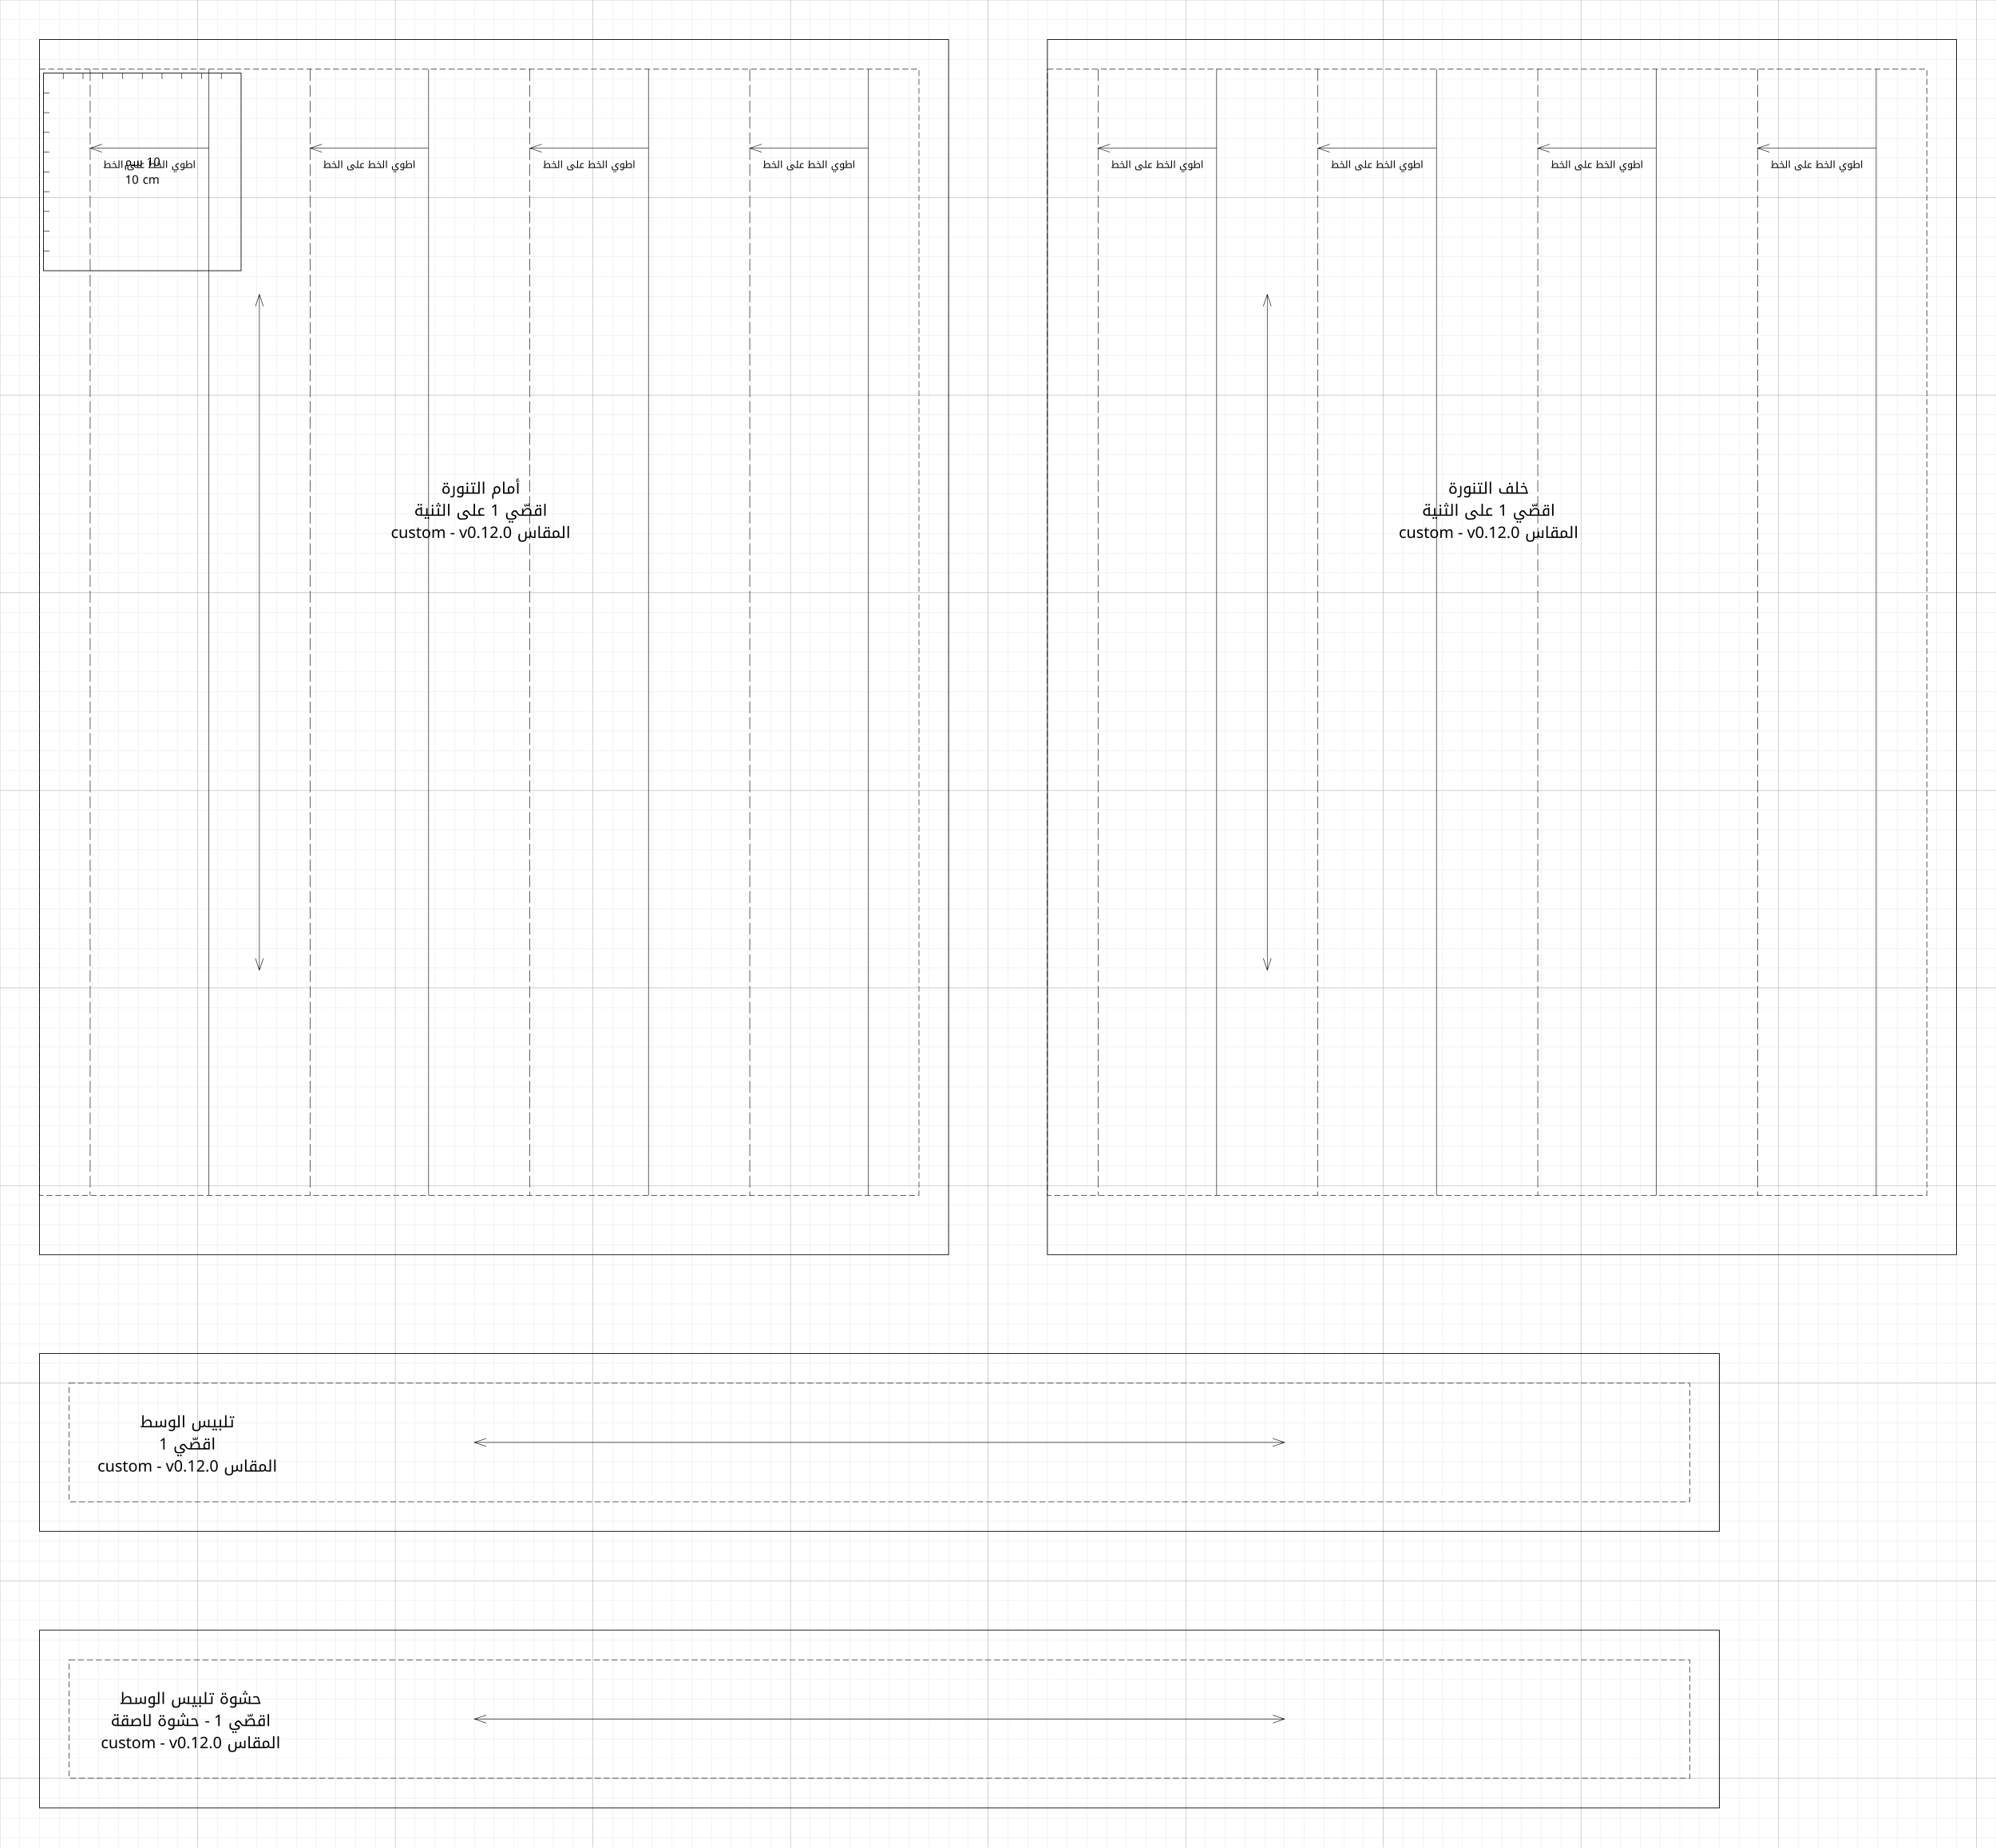
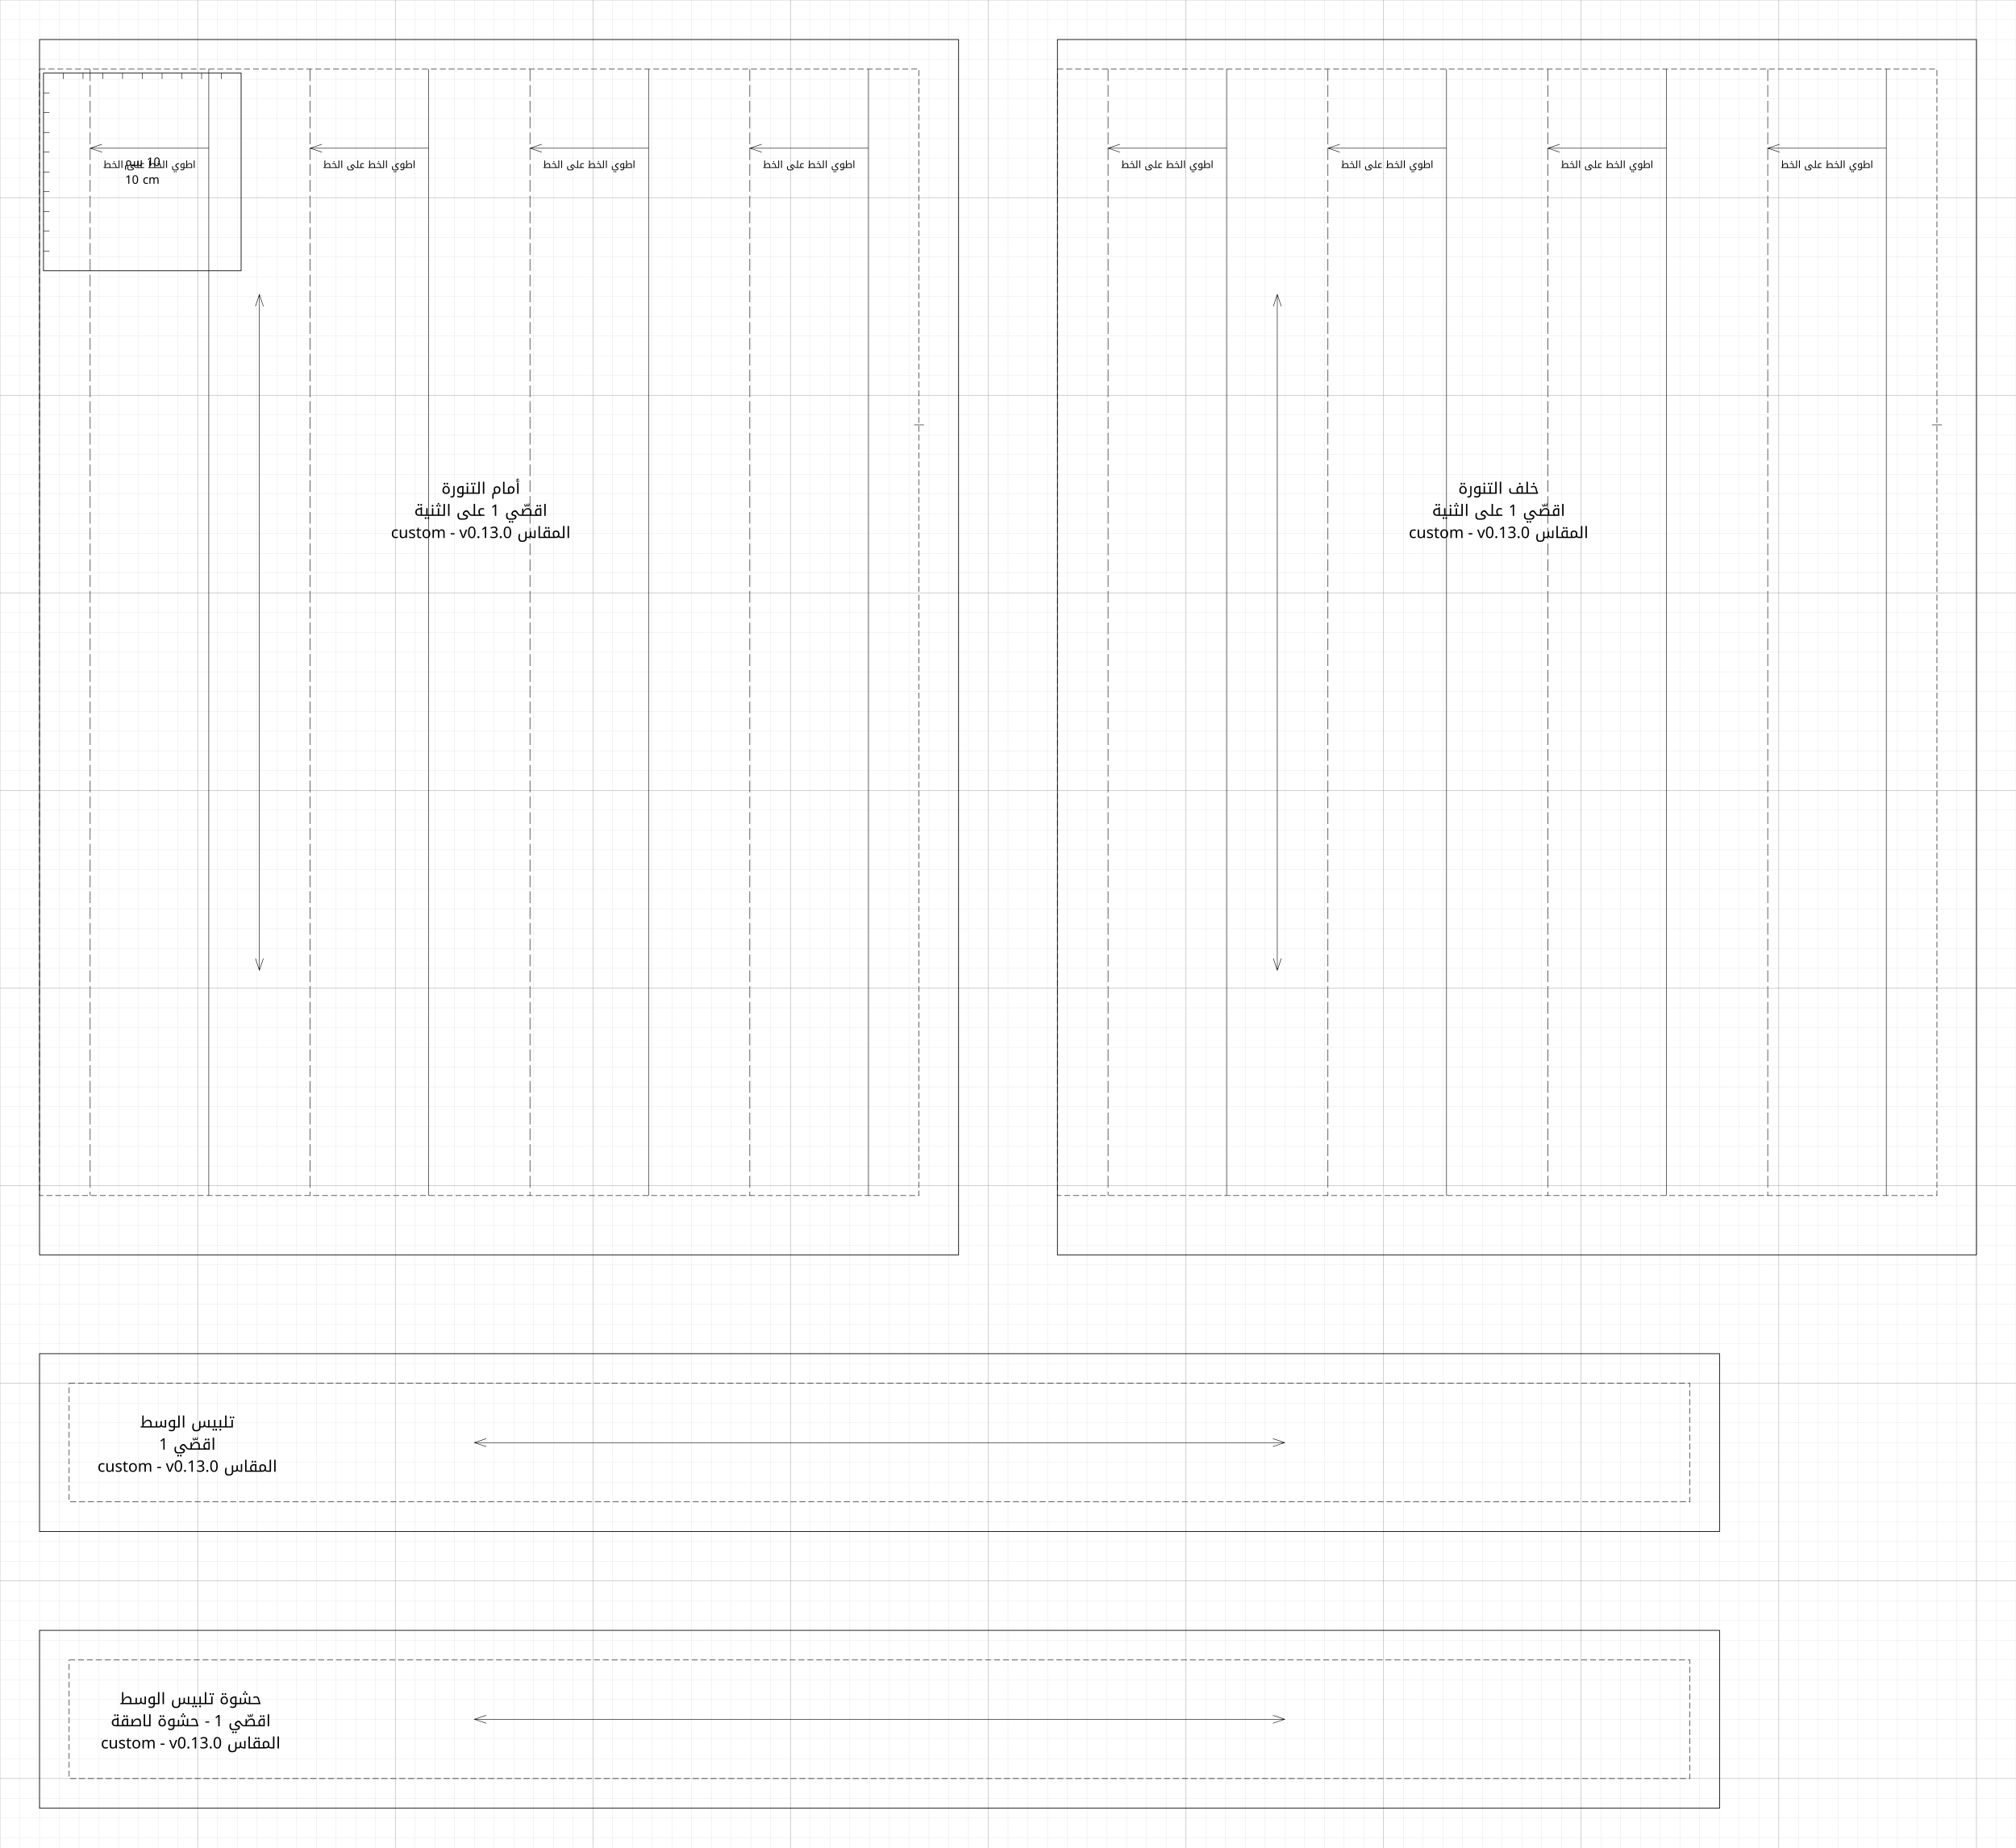
- <svg xmlns="http://www.w3.org/2000/svg" width="1010.00mm" height="935.00mm" viewBox="0 0 1010.00 935.00">
+ <svg xmlns="http://www.w3.org/2000/svg" width="1020.00mm" height="935.00mm" viewBox="0 0 1020.00 935.00">
  <g id="layer-grid">
-     <path id="grid-minor" d="M 10.00 0 V 935.00 M 20.00 0 V 935.00 M 30.00 0 V 935.00 M 40.00 0 V 935.00 M 50.00 0 V 935.00 M 60.00 0 V 935.00 M 70.00 0 V 935.00 M 80.00 0 V 935.00 M 90.00 0 V 935.00 M 110.00 0 V 935.00 M 120.00 0 V 935.00 M 130.00 0 V 935.00 M 140.00 0 V 935.00 M 150.00 0 V 935.00 M 160.00 0 V 935.00 M 170.00 0 V 935.00 M 180.00 0 V 935.00 M 190.00 0 V 935.00 M 210.00 0 V 935.00 M 220.00 0 V 935.00 M 230.00 0 V 935.00 M 240.00 0 V 935.00 M 250.00 0 V 935.00 M 260.00 0 V 935.00 M 270.00 0 V 935.00 M 280.00 0 V 935.00 M 290.00 0 V 935.00 M 310.00 0 V 935.00 M 320.00 0 V 935.00 M 330.00 0 V 935.00 M 340.00 0 V 935.00 M 350.00 0 V 935.00 M 360.00 0 V 935.00 M 370.00 0 V 935.00 M 380.00 0 V 935.00 M 390.00 0 V 935.00 M 410.00 0 V 935.00 M 420.00 0 V 935.00 M 430.00 0 V 935.00 M 440.00 0 V 935.00 M 450.00 0 V 935.00 M 460.00 0 V 935.00 M 470.00 0 V 935.00 M 480.00 0 V 935.00 M 490.00 0 V 935.00 M 510.00 0 V 935.00 M 520.00 0 V 935.00 M 530.00 0 V 935.00 M 540.00 0 V 935.00 M 550.00 0 V 935.00 M 560.00 0 V 935.00 M 570.00 0 V 935.00 M 580.00 0 V 935.00 M 590.00 0 V 935.00 M 610.00 0 V 935.00 M 620.00 0 V 935.00 M 630.00 0 V 935.00 M 640.00 0 V 935.00 M 650.00 0 V 935.00 M 660.00 0 V 935.00 M 670.00 0 V 935.00 M 680.00 0 V 935.00 M 690.00 0 V 935.00 M 710.00 0 V 935.00 M 720.00 0 V 935.00 M 730.00 0 V 935.00 M 740.00 0 V 935.00 M 750.00 0 V 935.00 M 760.00 0 V 935.00 M 770.00 0 V 935.00 M 780.00 0 V 935.00 M 790.00 0 V 935.00 M 810.00 0 V 935.00 M 820.00 0 V 935.00 M 830.00 0 V 935.00 M 840.00 0 V 935.00 M 850.00 0 V 935.00 M 860.00 0 V 935.00 M 870.00 0 V 935.00 M 880.00 0 V 935.00 M 890.00 0 V 935.00 M 910.00 0 V 935.00 M 920.00 0 V 935.00 M 930.00 0 V 935.00 M 940.00 0 V 935.00 M 950.00 0 V 935.00 M 960.00 0 V 935.00 M 970.00 0 V 935.00 M 980.00 0 V 935.00 M 990.00 0 V 935.00 M 1010.00 0 V 935.00 M 0 10.00 H 1010.00 M 0 20.00 H 1010.00 M 0 30.00 H 1010.00 M 0 40.00 H 1010.00 M 0 50.00 H 1010.00 M 0 60.00 H 1010.00 M 0 70.00 H 1010.00 M 0 80.00 H 1010.00 M 0 90.00 H 1010.00 M 0 110.00 H 1010.00 M 0 120.00 H 1010.00 M 0 130.00 H 1010.00 M 0 140.00 H 1010.00 M 0 150.00 H 1010.00 M 0 160.00 H 1010.00 M 0 170.00 H 1010.00 M 0 180.00 H 1010.00 M 0 190.00 H 1010.00 M 0 210.00 H 1010.00 M 0 220.00 H 1010.00 M 0 230.00 H 1010.00 M 0 240.00 H 1010.00 M 0 250.00 H 1010.00 M 0 260.00 H 1010.00 M 0 270.00 H 1010.00 M 0 280.00 H 1010.00 M 0 290.00 H 1010.00 M 0 310.00 H 1010.00 M 0 320.00 H 1010.00 M 0 330.00 H 1010.00 M 0 340.00 H 1010.00 M 0 350.00 H 1010.00 M 0 360.00 H 1010.00 M 0 370.00 H 1010.00 M 0 380.00 H 1010.00 M 0 390.00 H 1010.00 M 0 410.00 H 1010.00 M 0 420.00 H 1010.00 M 0 430.00 H 1010.00 M 0 440.00 H 1010.00 M 0 450.00 H 1010.00 M 0 460.00 H 1010.00 M 0 470.00 H 1010.00 M 0 480.00 H 1010.00 M 0 490.00 H 1010.00 M 0 510.00 H 1010.00 M 0 520.00 H 1010.00 M 0 530.00 H 1010.00 M 0 540.00 H 1010.00 M 0 550.00 H 1010.00 M 0 560.00 H 1010.00 M 0 570.00 H 1010.00 M 0 580.00 H 1010.00 M 0 590.00 H 1010.00 M 0 610.00 H 1010.00 M 0 620.00 H 1010.00 M 0 630.00 H 1010.00 M 0 640.00 H 1010.00 M 0 650.00 H 1010.00 M 0 660.00 H 1010.00 M 0 670.00 H 1010.00 M 0 680.00 H 1010.00 M 0 690.00 H 1010.00 M 0 710.00 H 1010.00 M 0 720.00 H 1010.00 M 0 730.00 H 1010.00 M 0 740.00 H 1010.00 M 0 750.00 H 1010.00 M 0 760.00 H 1010.00 M 0 770.00 H 1010.00 M 0 780.00 H 1010.00 M 0 790.00 H 1010.00 M 0 810.00 H 1010.00 M 0 820.00 H 1010.00 M 0 830.00 H 1010.00 M 0 840.00 H 1010.00 M 0 850.00 H 1010.00 M 0 860.00 H 1010.00 M 0 870.00 H 1010.00 M 0 880.00 H 1010.00 M 0 890.00 H 1010.00 M 0 910.00 H 1010.00 M 0 920.00 H 1010.00 M 0 930.00 H 1010.00" fill="none" stroke="#d0d0d0" stroke-width="0.1" />
-     <path id="grid-major" d="M 0.00 0 V 935.00 M 100.00 0 V 935.00 M 200.00 0 V 935.00 M 300.00 0 V 935.00 M 400.00 0 V 935.00 M 500.00 0 V 935.00 M 600.00 0 V 935.00 M 700.00 0 V 935.00 M 800.00 0 V 935.00 M 900.00 0 V 935.00 M 1000.00 0 V 935.00 M 0 0.00 H 1010.00 M 0 100.00 H 1010.00 M 0 200.00 H 1010.00 M 0 300.00 H 1010.00 M 0 400.00 H 1010.00 M 0 500.00 H 1010.00 M 0 600.00 H 1010.00 M 0 700.00 H 1010.00 M 0 800.00 H 1010.00 M 0 900.00 H 1010.00" fill="none" stroke="#a0a0a0" stroke-width="0.2" />
+     <path id="grid-minor" d="M 10.00 0 V 935.00 M 20.00 0 V 935.00 M 30.00 0 V 935.00 M 40.00 0 V 935.00 M 50.00 0 V 935.00 M 60.00 0 V 935.00 M 70.00 0 V 935.00 M 80.00 0 V 935.00 M 90.00 0 V 935.00 M 110.00 0 V 935.00 M 120.00 0 V 935.00 M 130.00 0 V 935.00 M 140.00 0 V 935.00 M 150.00 0 V 935.00 M 160.00 0 V 935.00 M 170.00 0 V 935.00 M 180.00 0 V 935.00 M 190.00 0 V 935.00 M 210.00 0 V 935.00 M 220.00 0 V 935.00 M 230.00 0 V 935.00 M 240.00 0 V 935.00 M 250.00 0 V 935.00 M 260.00 0 V 935.00 M 270.00 0 V 935.00 M 280.00 0 V 935.00 M 290.00 0 V 935.00 M 310.00 0 V 935.00 M 320.00 0 V 935.00 M 330.00 0 V 935.00 M 340.00 0 V 935.00 M 350.00 0 V 935.00 M 360.00 0 V 935.00 M 370.00 0 V 935.00 M 380.00 0 V 935.00 M 390.00 0 V 935.00 M 410.00 0 V 935.00 M 420.00 0 V 935.00 M 430.00 0 V 935.00 M 440.00 0 V 935.00 M 450.00 0 V 935.00 M 460.00 0 V 935.00 M 470.00 0 V 935.00 M 480.00 0 V 935.00 M 490.00 0 V 935.00 M 510.00 0 V 935.00 M 520.00 0 V 935.00 M 530.00 0 V 935.00 M 540.00 0 V 935.00 M 550.00 0 V 935.00 M 560.00 0 V 935.00 M 570.00 0 V 935.00 M 580.00 0 V 935.00 M 590.00 0 V 935.00 M 610.00 0 V 935.00 M 620.00 0 V 935.00 M 630.00 0 V 935.00 M 640.00 0 V 935.00 M 650.00 0 V 935.00 M 660.00 0 V 935.00 M 670.00 0 V 935.00 M 680.00 0 V 935.00 M 690.00 0 V 935.00 M 710.00 0 V 935.00 M 720.00 0 V 935.00 M 730.00 0 V 935.00 M 740.00 0 V 935.00 M 750.00 0 V 935.00 M 760.00 0 V 935.00 M 770.00 0 V 935.00 M 780.00 0 V 935.00 M 790.00 0 V 935.00 M 810.00 0 V 935.00 M 820.00 0 V 935.00 M 830.00 0 V 935.00 M 840.00 0 V 935.00 M 850.00 0 V 935.00 M 860.00 0 V 935.00 M 870.00 0 V 935.00 M 880.00 0 V 935.00 M 890.00 0 V 935.00 M 910.00 0 V 935.00 M 920.00 0 V 935.00 M 930.00 0 V 935.00 M 940.00 0 V 935.00 M 950.00 0 V 935.00 M 960.00 0 V 935.00 M 970.00 0 V 935.00 M 980.00 0 V 935.00 M 990.00 0 V 935.00 M 1010.00 0 V 935.00 M 1020.00 0 V 935.00 M 0 10.00 H 1020.00 M 0 20.00 H 1020.00 M 0 30.00 H 1020.00 M 0 40.00 H 1020.00 M 0 50.00 H 1020.00 M 0 60.00 H 1020.00 M 0 70.00 H 1020.00 M 0 80.00 H 1020.00 M 0 90.00 H 1020.00 M 0 110.00 H 1020.00 M 0 120.00 H 1020.00 M 0 130.00 H 1020.00 M 0 140.00 H 1020.00 M 0 150.00 H 1020.00 M 0 160.00 H 1020.00 M 0 170.00 H 1020.00 M 0 180.00 H 1020.00 M 0 190.00 H 1020.00 M 0 210.00 H 1020.00 M 0 220.00 H 1020.00 M 0 230.00 H 1020.00 M 0 240.00 H 1020.00 M 0 250.00 H 1020.00 M 0 260.00 H 1020.00 M 0 270.00 H 1020.00 M 0 280.00 H 1020.00 M 0 290.00 H 1020.00 M 0 310.00 H 1020.00 M 0 320.00 H 1020.00 M 0 330.00 H 1020.00 M 0 340.00 H 1020.00 M 0 350.00 H 1020.00 M 0 360.00 H 1020.00 M 0 370.00 H 1020.00 M 0 380.00 H 1020.00 M 0 390.00 H 1020.00 M 0 410.00 H 1020.00 M 0 420.00 H 1020.00 M 0 430.00 H 1020.00 M 0 440.00 H 1020.00 M 0 450.00 H 1020.00 M 0 460.00 H 1020.00 M 0 470.00 H 1020.00 M 0 480.00 H 1020.00 M 0 490.00 H 1020.00 M 0 510.00 H 1020.00 M 0 520.00 H 1020.00 M 0 530.00 H 1020.00 M 0 540.00 H 1020.00 M 0 550.00 H 1020.00 M 0 560.00 H 1020.00 M 0 570.00 H 1020.00 M 0 580.00 H 1020.00 M 0 590.00 H 1020.00 M 0 610.00 H 1020.00 M 0 620.00 H 1020.00 M 0 630.00 H 1020.00 M 0 640.00 H 1020.00 M 0 650.00 H 1020.00 M 0 660.00 H 1020.00 M 0 670.00 H 1020.00 M 0 680.00 H 1020.00 M 0 690.00 H 1020.00 M 0 710.00 H 1020.00 M 0 720.00 H 1020.00 M 0 730.00 H 1020.00 M 0 740.00 H 1020.00 M 0 750.00 H 1020.00 M 0 760.00 H 1020.00 M 0 770.00 H 1020.00 M 0 780.00 H 1020.00 M 0 790.00 H 1020.00 M 0 810.00 H 1020.00 M 0 820.00 H 1020.00 M 0 830.00 H 1020.00 M 0 840.00 H 1020.00 M 0 850.00 H 1020.00 M 0 860.00 H 1020.00 M 0 870.00 H 1020.00 M 0 880.00 H 1020.00 M 0 890.00 H 1020.00 M 0 910.00 H 1020.00 M 0 920.00 H 1020.00 M 0 930.00 H 1020.00" fill="none" stroke="#d0d0d0" stroke-width="0.1" />
+     <path id="grid-major" d="M 0.00 0 V 935.00 M 100.00 0 V 935.00 M 200.00 0 V 935.00 M 300.00 0 V 935.00 M 400.00 0 V 935.00 M 500.00 0 V 935.00 M 600.00 0 V 935.00 M 700.00 0 V 935.00 M 800.00 0 V 935.00 M 900.00 0 V 935.00 M 1000.00 0 V 935.00 M 0 0.00 H 1020.00 M 0 100.00 H 1020.00 M 0 200.00 H 1020.00 M 0 300.00 H 1020.00 M 0 400.00 H 1020.00 M 0 500.00 H 1020.00 M 0 600.00 H 1020.00 M 0 700.00 H 1020.00 M 0 800.00 H 1020.00 M 0 900.00 H 1020.00" fill="none" stroke="#a0a0a0" stroke-width="0.2" />
  </g>
  <g id="layer-cut">
-     <path id="piece-skirt-front-cut" d="M 20.00 20.00 L 465.00 20.00 L 480.00 20.00 L 480.00 35.00 L 480.00 605.00 L 480.00 635.00 L 20.00 635.00 L 20.00 605.00 L 20.00 35.00 L 20.00 20.00 Z" fill="none" stroke="#000000" stroke-width="0.35" />
-     <path id="piece-skirt-back-cut" d="M 530.00 20.00 L 975.00 20.00 L 990.00 20.00 L 990.00 35.00 L 990.00 605.00 L 990.00 635.00 L 530.00 635.00 L 530.00 605.00 L 530.00 35.00 L 530.00 20.00 Z" fill="none" stroke="#000000" stroke-width="0.35" />
+     <path id="piece-skirt-front-cut" d="M 20.00 20.00 L 465.00 20.00 L 485.00 20.00 L 485.00 35.00 L 485.00 605.00 L 485.00 635.00 L 20.00 635.00 L 20.00 605.00 L 20.00 35.00 L 20.00 20.00 Z" fill="none" stroke="#000000" stroke-width="0.35" />
+     <path id="piece-skirt-back-cut" d="M 535.00 20.00 L 980.00 20.00 L 1000.00 20.00 L 1000.00 35.00 L 1000.00 605.00 L 1000.00 635.00 L 535.00 635.00 L 535.00 605.00 L 535.00 35.00 L 535.00 20.00 Z" fill="none" stroke="#000000" stroke-width="0.35" />
    <path id="piece-waist-facing-cut" d="M 35.00 685.00 L 240.00 685.00 L 445.00 685.00 L 650.00 685.00 L 855.00 685.00 L 870.00 685.00 L 870.00 700.00 L 870.00 760.00 L 870.00 775.00 L 855.00 775.00 L 35.00 775.00 L 20.00 775.00 L 20.00 760.00 L 20.00 700.00 L 20.00 685.00 L 35.00 685.00 Z" fill="none" stroke="#000000" stroke-width="0.35" />
    <path id="piece-waist-facing-interfacing-cut" d="M 35.00 825.00 L 240.00 825.00 L 445.00 825.00 L 650.00 825.00 L 855.00 825.00 L 870.00 825.00 L 870.00 840.00 L 870.00 900.00 L 870.00 915.00 L 855.00 915.00 L 35.00 915.00 L 20.00 915.00 L 20.00 900.00 L 20.00 840.00 L 20.00 825.00 L 35.00 825.00 Z" fill="none" stroke="#000000" stroke-width="0.35" />
  </g>
  <g id="layer-stitch">
    <path id="piece-skirt-front-stitch" d="M 20.00 35.00 L 465.00 35.00 L 465.00 605.00 L 20.00 605.00 L 20.00 35.00 Z" fill="none" stroke="#000000" stroke-width="0.25" stroke-dasharray="3 1.5" />
-     <path id="piece-skirt-back-stitch" d="M 530.00 35.00 L 975.00 35.00 L 975.00 605.00 L 530.00 605.00 L 530.00 35.00 Z" fill="none" stroke="#000000" stroke-width="0.25" stroke-dasharray="3 1.5" />
+     <path id="piece-skirt-back-stitch" d="M 535.00 35.00 L 980.00 35.00 L 980.00 605.00 L 535.00 605.00 L 535.00 35.00 Z" fill="none" stroke="#000000" stroke-width="0.25" stroke-dasharray="3 1.5" />
    <path id="piece-waist-facing-stitch" d="M 35.00 700.00 L 240.00 700.00 L 445.00 700.00 L 650.00 700.00 L 855.00 700.00 L 855.00 760.00 L 35.00 760.00 L 35.00 700.00 Z" fill="none" stroke="#000000" stroke-width="0.25" stroke-dasharray="3 1.5" />
    <path id="piece-waist-facing-interfacing-stitch" d="M 35.00 840.00 L 240.00 840.00 L 445.00 840.00 L 650.00 840.00 L 855.00 840.00 L 855.00 900.00 L 35.00 900.00 L 35.00 840.00 Z" fill="none" stroke="#000000" stroke-width="0.25" stroke-dasharray="3 1.5" />
  </g>
  <g id="layer-notches">
- 
- </g>
+     <path id="piece-skirt-front-notch-zip-stop" d="M 467.50 215.00 L 462.50 215.00" fill="none" stroke="#000000" stroke-width="0.25" />
+     <path id="piece-skirt-back-notch-zip-stop" d="M 982.50 215.00 L 977.50 215.00" fill="none" stroke="#000000" stroke-width="0.25" />
+   </g>
  <g id="layer-grain">
    <path id="piece-skirt-front-grain" d="M 131.25 149.00 L 131.25 491.00 M 129.25 485.00 L 131.25 491.00 L 133.25 485.00 M 133.25 155.00 L 131.25 149.00 L 129.25 155.00" fill="none" stroke="#000000" stroke-width="0.25" />
-     <path id="piece-skirt-back-grain" d="M 641.25 149.00 L 641.25 491.00 M 639.25 485.00 L 641.25 491.00 L 643.25 485.00 M 643.25 155.00 L 641.25 149.00 L 639.25 155.00" fill="none" stroke="#000000" stroke-width="0.25" />
+     <path id="piece-skirt-back-grain" d="M 646.25 149.00 L 646.25 491.00 M 644.25 485.00 L 646.25 491.00 L 648.25 485.00 M 648.25 155.00 L 646.25 149.00 L 644.25 155.00" fill="none" stroke="#000000" stroke-width="0.25" />
    <path id="piece-waist-facing-grain" d="M 240.00 730.00 L 650.00 730.00 M 644.00 732.00 L 650.00 730.00 L 644.00 728.00 M 246.00 728.00 L 240.00 730.00 L 246.00 732.00" fill="none" stroke="#000000" stroke-width="0.25" />
    <path id="piece-waist-facing-interfacing-grain" d="M 240.00 870.00 L 650.00 870.00 M 644.00 872.00 L 650.00 870.00 L 644.00 868.00 M 246.00 868.00 L 240.00 870.00 L 246.00 872.00" fill="none" stroke="#000000" stroke-width="0.25" />
  </g>
  <g id="layer-darts">

</g>
  <g id="layer-marks">
    <path id="piece-skirt-front-mark-pleat-1-fold" d="M 105.63 35.00 L 105.63 605.00" fill="none" stroke="#000000" stroke-width="0.25" />
    <path id="piece-skirt-front-mark-pleat-1-placement" d="M 45.63 35.00 L 45.63 605.00" fill="none" stroke="#000000" stroke-width="0.25" stroke-dasharray="6 2" />
    <path id="piece-skirt-front-mark-pleat-1-direction" d="M 105.63 75.00 L 45.63 75.00 M 51.63 73.00 L 45.63 75.00 L 51.63 77.00" fill="none" stroke="#000000" stroke-width="0.25" />
    <text id="piece-skirt-front-mark-pleat-1-direction-text" x="75.63" y="85.00" font-family="&quot;IBM Plex Sans Arabic&quot;, &quot;Noto Kufi Arabic&quot;, &quot;Geeza Pro&quot;, &quot;Segoe UI&quot;, Tahoma, sans-serif" font-size="5.00" direction="rtl" unicode-bidi="plaintext" text-anchor="middle">اطوي الخط على الخط</text>
    <path id="piece-skirt-front-mark-pleat-2-fold" d="M 216.88 35.00 L 216.88 605.00" fill="none" stroke="#000000" stroke-width="0.25" />
    <path id="piece-skirt-front-mark-pleat-2-placement" d="M 156.88 35.00 L 156.88 605.00" fill="none" stroke="#000000" stroke-width="0.25" stroke-dasharray="6 2" />
    <path id="piece-skirt-front-mark-pleat-2-direction" d="M 216.88 75.00 L 156.88 75.00 M 162.88 73.00 L 156.88 75.00 L 162.88 77.00" fill="none" stroke="#000000" stroke-width="0.25" />
    <text id="piece-skirt-front-mark-pleat-2-direction-text" x="186.88" y="85.00" font-family="&quot;IBM Plex Sans Arabic&quot;, &quot;Noto Kufi Arabic&quot;, &quot;Geeza Pro&quot;, &quot;Segoe UI&quot;, Tahoma, sans-serif" font-size="5.00" direction="rtl" unicode-bidi="plaintext" text-anchor="middle">اطوي الخط على الخط</text>
    <path id="piece-skirt-front-mark-pleat-3-fold" d="M 328.13 35.00 L 328.13 605.00" fill="none" stroke="#000000" stroke-width="0.25" />
    <path id="piece-skirt-front-mark-pleat-3-placement" d="M 268.13 35.00 L 268.13 605.00" fill="none" stroke="#000000" stroke-width="0.25" stroke-dasharray="6 2" />
    <path id="piece-skirt-front-mark-pleat-3-direction" d="M 328.13 75.00 L 268.13 75.00 M 274.13 73.00 L 268.13 75.00 L 274.13 77.00" fill="none" stroke="#000000" stroke-width="0.25" />
    <text id="piece-skirt-front-mark-pleat-3-direction-text" x="298.13" y="85.00" font-family="&quot;IBM Plex Sans Arabic&quot;, &quot;Noto Kufi Arabic&quot;, &quot;Geeza Pro&quot;, &quot;Segoe UI&quot;, Tahoma, sans-serif" font-size="5.00" direction="rtl" unicode-bidi="plaintext" text-anchor="middle">اطوي الخط على الخط</text>
    <path id="piece-skirt-front-mark-pleat-4-fold" d="M 439.38 35.00 L 439.38 605.00" fill="none" stroke="#000000" stroke-width="0.25" />
    <path id="piece-skirt-front-mark-pleat-4-placement" d="M 379.38 35.00 L 379.38 605.00" fill="none" stroke="#000000" stroke-width="0.25" stroke-dasharray="6 2" />
    <path id="piece-skirt-front-mark-pleat-4-direction" d="M 439.38 75.00 L 379.38 75.00 M 385.38 73.00 L 379.38 75.00 L 385.38 77.00" fill="none" stroke="#000000" stroke-width="0.25" />
    <text id="piece-skirt-front-mark-pleat-4-direction-text" x="409.38" y="85.00" font-family="&quot;IBM Plex Sans Arabic&quot;, &quot;Noto Kufi Arabic&quot;, &quot;Geeza Pro&quot;, &quot;Segoe UI&quot;, Tahoma, sans-serif" font-size="5.00" direction="rtl" unicode-bidi="plaintext" text-anchor="middle">اطوي الخط على الخط</text>
-     <path id="piece-skirt-back-mark-pleat-1-fold" d="M 615.63 35.00 L 615.63 605.00" fill="none" stroke="#000000" stroke-width="0.25" />
-     <path id="piece-skirt-back-mark-pleat-1-placement" d="M 555.63 35.00 L 555.63 605.00" fill="none" stroke="#000000" stroke-width="0.25" stroke-dasharray="6 2" />
-     <path id="piece-skirt-back-mark-pleat-1-direction" d="M 615.63 75.00 L 555.63 75.00 M 561.63 73.00 L 555.63 75.00 L 561.63 77.00" fill="none" stroke="#000000" stroke-width="0.25" />
-     <text id="piece-skirt-back-mark-pleat-1-direction-text" x="585.63" y="85.00" font-family="&quot;IBM Plex Sans Arabic&quot;, &quot;Noto Kufi Arabic&quot;, &quot;Geeza Pro&quot;, &quot;Segoe UI&quot;, Tahoma, sans-serif" font-size="5.00" direction="rtl" unicode-bidi="plaintext" text-anchor="middle">اطوي الخط على الخط</text>
-     <path id="piece-skirt-back-mark-pleat-2-fold" d="M 726.88 35.00 L 726.88 605.00" fill="none" stroke="#000000" stroke-width="0.25" />
-     <path id="piece-skirt-back-mark-pleat-2-placement" d="M 666.88 35.00 L 666.88 605.00" fill="none" stroke="#000000" stroke-width="0.25" stroke-dasharray="6 2" />
-     <path id="piece-skirt-back-mark-pleat-2-direction" d="M 726.88 75.00 L 666.88 75.00 M 672.88 73.00 L 666.88 75.00 L 672.88 77.00" fill="none" stroke="#000000" stroke-width="0.25" />
-     <text id="piece-skirt-back-mark-pleat-2-direction-text" x="696.88" y="85.00" font-family="&quot;IBM Plex Sans Arabic&quot;, &quot;Noto Kufi Arabic&quot;, &quot;Geeza Pro&quot;, &quot;Segoe UI&quot;, Tahoma, sans-serif" font-size="5.00" direction="rtl" unicode-bidi="plaintext" text-anchor="middle">اطوي الخط على الخط</text>
-     <path id="piece-skirt-back-mark-pleat-3-fold" d="M 838.13 35.00 L 838.13 605.00" fill="none" stroke="#000000" stroke-width="0.25" />
-     <path id="piece-skirt-back-mark-pleat-3-placement" d="M 778.13 35.00 L 778.13 605.00" fill="none" stroke="#000000" stroke-width="0.25" stroke-dasharray="6 2" />
-     <path id="piece-skirt-back-mark-pleat-3-direction" d="M 838.13 75.00 L 778.13 75.00 M 784.13 73.00 L 778.13 75.00 L 784.13 77.00" fill="none" stroke="#000000" stroke-width="0.25" />
-     <text id="piece-skirt-back-mark-pleat-3-direction-text" x="808.13" y="85.00" font-family="&quot;IBM Plex Sans Arabic&quot;, &quot;Noto Kufi Arabic&quot;, &quot;Geeza Pro&quot;, &quot;Segoe UI&quot;, Tahoma, sans-serif" font-size="5.00" direction="rtl" unicode-bidi="plaintext" text-anchor="middle">اطوي الخط على الخط</text>
-     <path id="piece-skirt-back-mark-pleat-4-fold" d="M 949.38 35.00 L 949.38 605.00" fill="none" stroke="#000000" stroke-width="0.25" />
-     <path id="piece-skirt-back-mark-pleat-4-placement" d="M 889.38 35.00 L 889.38 605.00" fill="none" stroke="#000000" stroke-width="0.25" stroke-dasharray="6 2" />
-     <path id="piece-skirt-back-mark-pleat-4-direction" d="M 949.38 75.00 L 889.38 75.00 M 895.38 73.00 L 889.38 75.00 L 895.38 77.00" fill="none" stroke="#000000" stroke-width="0.25" />
-     <text id="piece-skirt-back-mark-pleat-4-direction-text" x="919.38" y="85.00" font-family="&quot;IBM Plex Sans Arabic&quot;, &quot;Noto Kufi Arabic&quot;, &quot;Geeza Pro&quot;, &quot;Segoe UI&quot;, Tahoma, sans-serif" font-size="5.00" direction="rtl" unicode-bidi="plaintext" text-anchor="middle">اطوي الخط على الخط</text>
+     <path id="piece-skirt-back-mark-pleat-1-fold" d="M 620.63 35.00 L 620.63 605.00" fill="none" stroke="#000000" stroke-width="0.25" />
+     <path id="piece-skirt-back-mark-pleat-1-placement" d="M 560.63 35.00 L 560.63 605.00" fill="none" stroke="#000000" stroke-width="0.25" stroke-dasharray="6 2" />
+     <path id="piece-skirt-back-mark-pleat-1-direction" d="M 620.63 75.00 L 560.63 75.00 M 566.63 73.00 L 560.63 75.00 L 566.63 77.00" fill="none" stroke="#000000" stroke-width="0.25" />
+     <text id="piece-skirt-back-mark-pleat-1-direction-text" x="590.63" y="85.00" font-family="&quot;IBM Plex Sans Arabic&quot;, &quot;Noto Kufi Arabic&quot;, &quot;Geeza Pro&quot;, &quot;Segoe UI&quot;, Tahoma, sans-serif" font-size="5.00" direction="rtl" unicode-bidi="plaintext" text-anchor="middle">اطوي الخط على الخط</text>
+     <path id="piece-skirt-back-mark-pleat-2-fold" d="M 731.88 35.00 L 731.88 605.00" fill="none" stroke="#000000" stroke-width="0.25" />
+     <path id="piece-skirt-back-mark-pleat-2-placement" d="M 671.88 35.00 L 671.88 605.00" fill="none" stroke="#000000" stroke-width="0.25" stroke-dasharray="6 2" />
+     <path id="piece-skirt-back-mark-pleat-2-direction" d="M 731.88 75.00 L 671.88 75.00 M 677.88 73.00 L 671.88 75.00 L 677.88 77.00" fill="none" stroke="#000000" stroke-width="0.25" />
+     <text id="piece-skirt-back-mark-pleat-2-direction-text" x="701.88" y="85.00" font-family="&quot;IBM Plex Sans Arabic&quot;, &quot;Noto Kufi Arabic&quot;, &quot;Geeza Pro&quot;, &quot;Segoe UI&quot;, Tahoma, sans-serif" font-size="5.00" direction="rtl" unicode-bidi="plaintext" text-anchor="middle">اطوي الخط على الخط</text>
+     <path id="piece-skirt-back-mark-pleat-3-fold" d="M 843.13 35.00 L 843.13 605.00" fill="none" stroke="#000000" stroke-width="0.25" />
+     <path id="piece-skirt-back-mark-pleat-3-placement" d="M 783.13 35.00 L 783.13 605.00" fill="none" stroke="#000000" stroke-width="0.25" stroke-dasharray="6 2" />
+     <path id="piece-skirt-back-mark-pleat-3-direction" d="M 843.13 75.00 L 783.13 75.00 M 789.13 73.00 L 783.13 75.00 L 789.13 77.00" fill="none" stroke="#000000" stroke-width="0.25" />
+     <text id="piece-skirt-back-mark-pleat-3-direction-text" x="813.13" y="85.00" font-family="&quot;IBM Plex Sans Arabic&quot;, &quot;Noto Kufi Arabic&quot;, &quot;Geeza Pro&quot;, &quot;Segoe UI&quot;, Tahoma, sans-serif" font-size="5.00" direction="rtl" unicode-bidi="plaintext" text-anchor="middle">اطوي الخط على الخط</text>
+     <path id="piece-skirt-back-mark-pleat-4-fold" d="M 954.38 35.00 L 954.38 605.00" fill="none" stroke="#000000" stroke-width="0.25" />
+     <path id="piece-skirt-back-mark-pleat-4-placement" d="M 894.38 35.00 L 894.38 605.00" fill="none" stroke="#000000" stroke-width="0.25" stroke-dasharray="6 2" />
+     <path id="piece-skirt-back-mark-pleat-4-direction" d="M 954.38 75.00 L 894.38 75.00 M 900.38 73.00 L 894.38 75.00 L 900.38 77.00" fill="none" stroke="#000000" stroke-width="0.25" />
+     <text id="piece-skirt-back-mark-pleat-4-direction-text" x="924.38" y="85.00" font-family="&quot;IBM Plex Sans Arabic&quot;, &quot;Noto Kufi Arabic&quot;, &quot;Geeza Pro&quot;, &quot;Segoe UI&quot;, Tahoma, sans-serif" font-size="5.00" direction="rtl" unicode-bidi="plaintext" text-anchor="middle">اطوي الخط على الخط</text>
  </g>
  <g id="layer-labels">
    <text id="piece-skirt-front-label-name" x="243.25" y="249.85" font-family="&quot;IBM Plex Sans Arabic&quot;, &quot;Noto Kufi Arabic&quot;, &quot;Geeza Pro&quot;, &quot;Segoe UI&quot;, Tahoma, sans-serif" font-size="8.00" direction="rtl" unicode-bidi="plaintext" text-anchor="middle">أمام التنورة</text>
    <text id="piece-skirt-front-label-cut" x="243.25" y="261.05" font-family="&quot;IBM Plex Sans Arabic&quot;, &quot;Noto Kufi Arabic&quot;, &quot;Geeza Pro&quot;, &quot;Segoe UI&quot;, Tahoma, sans-serif" font-size="8.00" direction="rtl" unicode-bidi="plaintext" text-anchor="middle">اقصّي 1 على الثنية</text>
-     <text id="piece-skirt-front-label-size" x="243.25" y="272.25" font-family="&quot;IBM Plex Sans Arabic&quot;, &quot;Noto Kufi Arabic&quot;, &quot;Geeza Pro&quot;, &quot;Segoe UI&quot;, Tahoma, sans-serif" font-size="8.00" direction="rtl" unicode-bidi="plaintext" text-anchor="middle">المقاس custom - v0.12.0</text>
-     <text id="piece-skirt-back-label-name" x="753.25" y="249.85" font-family="&quot;IBM Plex Sans Arabic&quot;, &quot;Noto Kufi Arabic&quot;, &quot;Geeza Pro&quot;, &quot;Segoe UI&quot;, Tahoma, sans-serif" font-size="8.00" direction="rtl" unicode-bidi="plaintext" text-anchor="middle">خلف التنورة</text>
-     <text id="piece-skirt-back-label-cut" x="753.25" y="261.05" font-family="&quot;IBM Plex Sans Arabic&quot;, &quot;Noto Kufi Arabic&quot;, &quot;Geeza Pro&quot;, &quot;Segoe UI&quot;, Tahoma, sans-serif" font-size="8.00" direction="rtl" unicode-bidi="plaintext" text-anchor="middle">اقصّي 1 على الثنية</text>
-     <text id="piece-skirt-back-label-size" x="753.25" y="272.25" font-family="&quot;IBM Plex Sans Arabic&quot;, &quot;Noto Kufi Arabic&quot;, &quot;Geeza Pro&quot;, &quot;Segoe UI&quot;, Tahoma, sans-serif" font-size="8.00" direction="rtl" unicode-bidi="plaintext" text-anchor="middle">المقاس custom - v0.12.0</text>
+     <text id="piece-skirt-front-label-size" x="243.25" y="272.25" font-family="&quot;IBM Plex Sans Arabic&quot;, &quot;Noto Kufi Arabic&quot;, &quot;Geeza Pro&quot;, &quot;Segoe UI&quot;, Tahoma, sans-serif" font-size="8.00" direction="rtl" unicode-bidi="plaintext" text-anchor="middle">المقاس custom - v0.13.0</text>
+     <text id="piece-skirt-back-label-name" x="758.25" y="249.85" font-family="&quot;IBM Plex Sans Arabic&quot;, &quot;Noto Kufi Arabic&quot;, &quot;Geeza Pro&quot;, &quot;Segoe UI&quot;, Tahoma, sans-serif" font-size="8.00" direction="rtl" unicode-bidi="plaintext" text-anchor="middle">خلف التنورة</text>
+     <text id="piece-skirt-back-label-cut" x="758.25" y="261.05" font-family="&quot;IBM Plex Sans Arabic&quot;, &quot;Noto Kufi Arabic&quot;, &quot;Geeza Pro&quot;, &quot;Segoe UI&quot;, Tahoma, sans-serif" font-size="8.00" direction="rtl" unicode-bidi="plaintext" text-anchor="middle">اقصّي 1 على الثنية</text>
+     <text id="piece-skirt-back-label-size" x="758.25" y="272.25" font-family="&quot;IBM Plex Sans Arabic&quot;, &quot;Noto Kufi Arabic&quot;, &quot;Geeza Pro&quot;, &quot;Segoe UI&quot;, Tahoma, sans-serif" font-size="8.00" direction="rtl" unicode-bidi="plaintext" text-anchor="middle">المقاس custom - v0.13.0</text>
    <text id="piece-waist-facing-label-name" x="94.79" y="722.35" font-family="&quot;IBM Plex Sans Arabic&quot;, &quot;Noto Kufi Arabic&quot;, &quot;Geeza Pro&quot;, &quot;Segoe UI&quot;, Tahoma, sans-serif" font-size="8.00" direction="rtl" unicode-bidi="plaintext" text-anchor="middle">تلبيس الوسط</text>
    <text id="piece-waist-facing-label-cut" x="94.79" y="733.55" font-family="&quot;IBM Plex Sans Arabic&quot;, &quot;Noto Kufi Arabic&quot;, &quot;Geeza Pro&quot;, &quot;Segoe UI&quot;, Tahoma, sans-serif" font-size="8.00" direction="rtl" unicode-bidi="plaintext" text-anchor="middle">اقصّي 1</text>
-     <text id="piece-waist-facing-label-size" x="94.79" y="744.75" font-family="&quot;IBM Plex Sans Arabic&quot;, &quot;Noto Kufi Arabic&quot;, &quot;Geeza Pro&quot;, &quot;Segoe UI&quot;, Tahoma, sans-serif" font-size="8.00" direction="rtl" unicode-bidi="plaintext" text-anchor="middle">المقاس custom - v0.12.0</text>
+     <text id="piece-waist-facing-label-size" x="94.79" y="744.75" font-family="&quot;IBM Plex Sans Arabic&quot;, &quot;Noto Kufi Arabic&quot;, &quot;Geeza Pro&quot;, &quot;Segoe UI&quot;, Tahoma, sans-serif" font-size="8.00" direction="rtl" unicode-bidi="plaintext" text-anchor="middle">المقاس custom - v0.13.0</text>
    <text id="piece-waist-facing-interfacing-label-name" x="96.50" y="862.35" font-family="&quot;IBM Plex Sans Arabic&quot;, &quot;Noto Kufi Arabic&quot;, &quot;Geeza Pro&quot;, &quot;Segoe UI&quot;, Tahoma, sans-serif" font-size="8.00" direction="rtl" unicode-bidi="plaintext" text-anchor="middle">حشوة تلبيس الوسط</text>
    <text id="piece-waist-facing-interfacing-label-cut" x="96.50" y="873.55" font-family="&quot;IBM Plex Sans Arabic&quot;, &quot;Noto Kufi Arabic&quot;, &quot;Geeza Pro&quot;, &quot;Segoe UI&quot;, Tahoma, sans-serif" font-size="8.00" direction="rtl" unicode-bidi="plaintext" text-anchor="middle">اقصّي 1 - حشوة لاصقة</text>
-     <text id="piece-waist-facing-interfacing-label-size" x="96.50" y="884.75" font-family="&quot;IBM Plex Sans Arabic&quot;, &quot;Noto Kufi Arabic&quot;, &quot;Geeza Pro&quot;, &quot;Segoe UI&quot;, Tahoma, sans-serif" font-size="8.00" direction="rtl" unicode-bidi="plaintext" text-anchor="middle">المقاس custom - v0.12.0</text>
+     <text id="piece-waist-facing-interfacing-label-size" x="96.50" y="884.75" font-family="&quot;IBM Plex Sans Arabic&quot;, &quot;Noto Kufi Arabic&quot;, &quot;Geeza Pro&quot;, &quot;Segoe UI&quot;, Tahoma, sans-serif" font-size="8.00" direction="rtl" unicode-bidi="plaintext" text-anchor="middle">المقاس custom - v0.13.0</text>
  </g>
  <g id="layer-scale">
    <rect id="piece-skirt-front-scale-square" x="22.00" y="37.00" width="100.00" height="100.00" fill="none" stroke="#000000" stroke-width="0.35" />
    <path id="piece-skirt-front-scale-ticks" d="M 32.00 37.00 v 3.00 M 22.00 47.00 h 3.00 M 42.00 37.00 v 3.00 M 22.00 57.00 h 3.00 M 52.00 37.00 v 3.00 M 22.00 67.00 h 3.00 M 62.00 37.00 v 3.00 M 22.00 77.00 h 3.00 M 72.00 37.00 v 3.00 M 22.00 87.00 h 3.00 M 82.00 37.00 v 3.00 M 22.00 97.00 h 3.00 M 92.00 37.00 v 3.00 M 22.00 107.00 h 3.00 M 102.00 37.00 v 3.00 M 22.00 117.00 h 3.00 M 112.00 37.00 v 3.00 M 22.00 127.00 h 3.00" fill="none" stroke="#000000" stroke-width="0.25" />
    <text id="piece-skirt-front-scale-caption-ar" x="72.00" y="84.00" font-family="&quot;IBM Plex Sans Arabic&quot;, &quot;Noto Kufi Arabic&quot;, &quot;Geeza Pro&quot;, &quot;Segoe UI&quot;, Tahoma, sans-serif" font-size="6.00" direction="rtl" unicode-bidi="plaintext" text-anchor="middle">10 سم</text>
    <text id="piece-skirt-front-scale-caption-en" x="72.00" y="93.00" font-family="&quot;IBM Plex Sans Arabic&quot;, &quot;Noto Kufi Arabic&quot;, &quot;Geeza Pro&quot;, &quot;Segoe UI&quot;, Tahoma, sans-serif" font-size="6.00" direction="ltr" unicode-bidi="plaintext" text-anchor="middle">10 cm</text>
  </g>
</svg>
